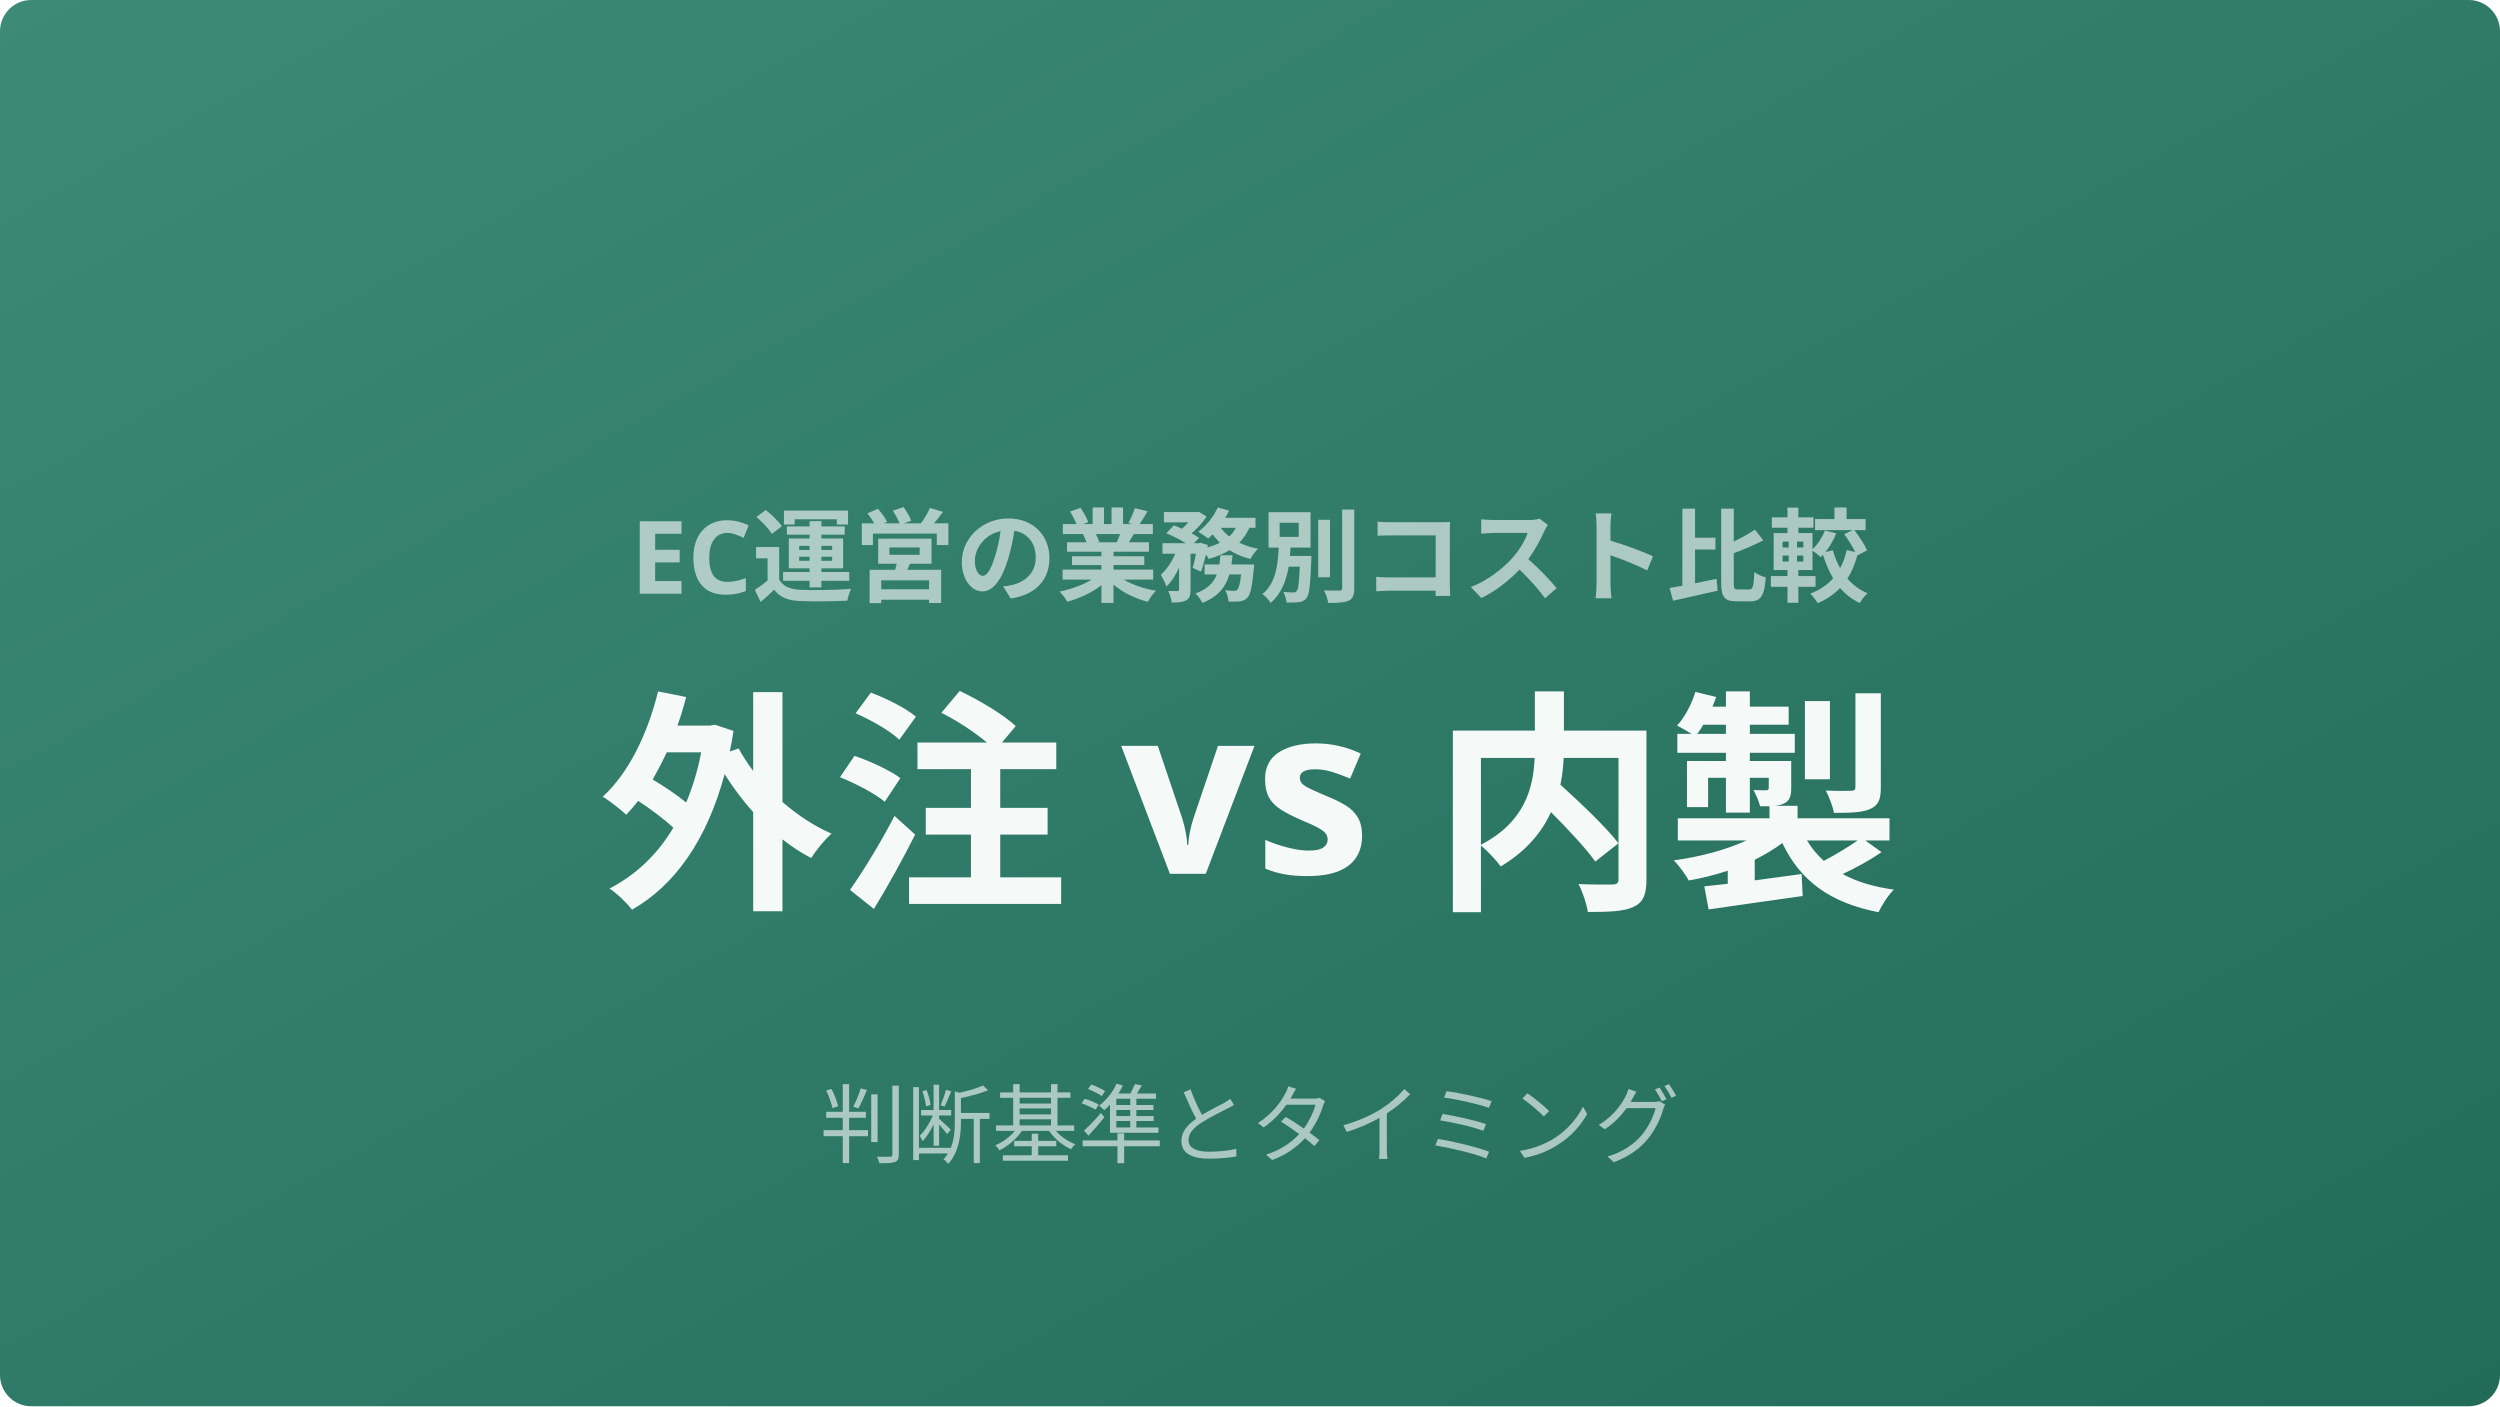
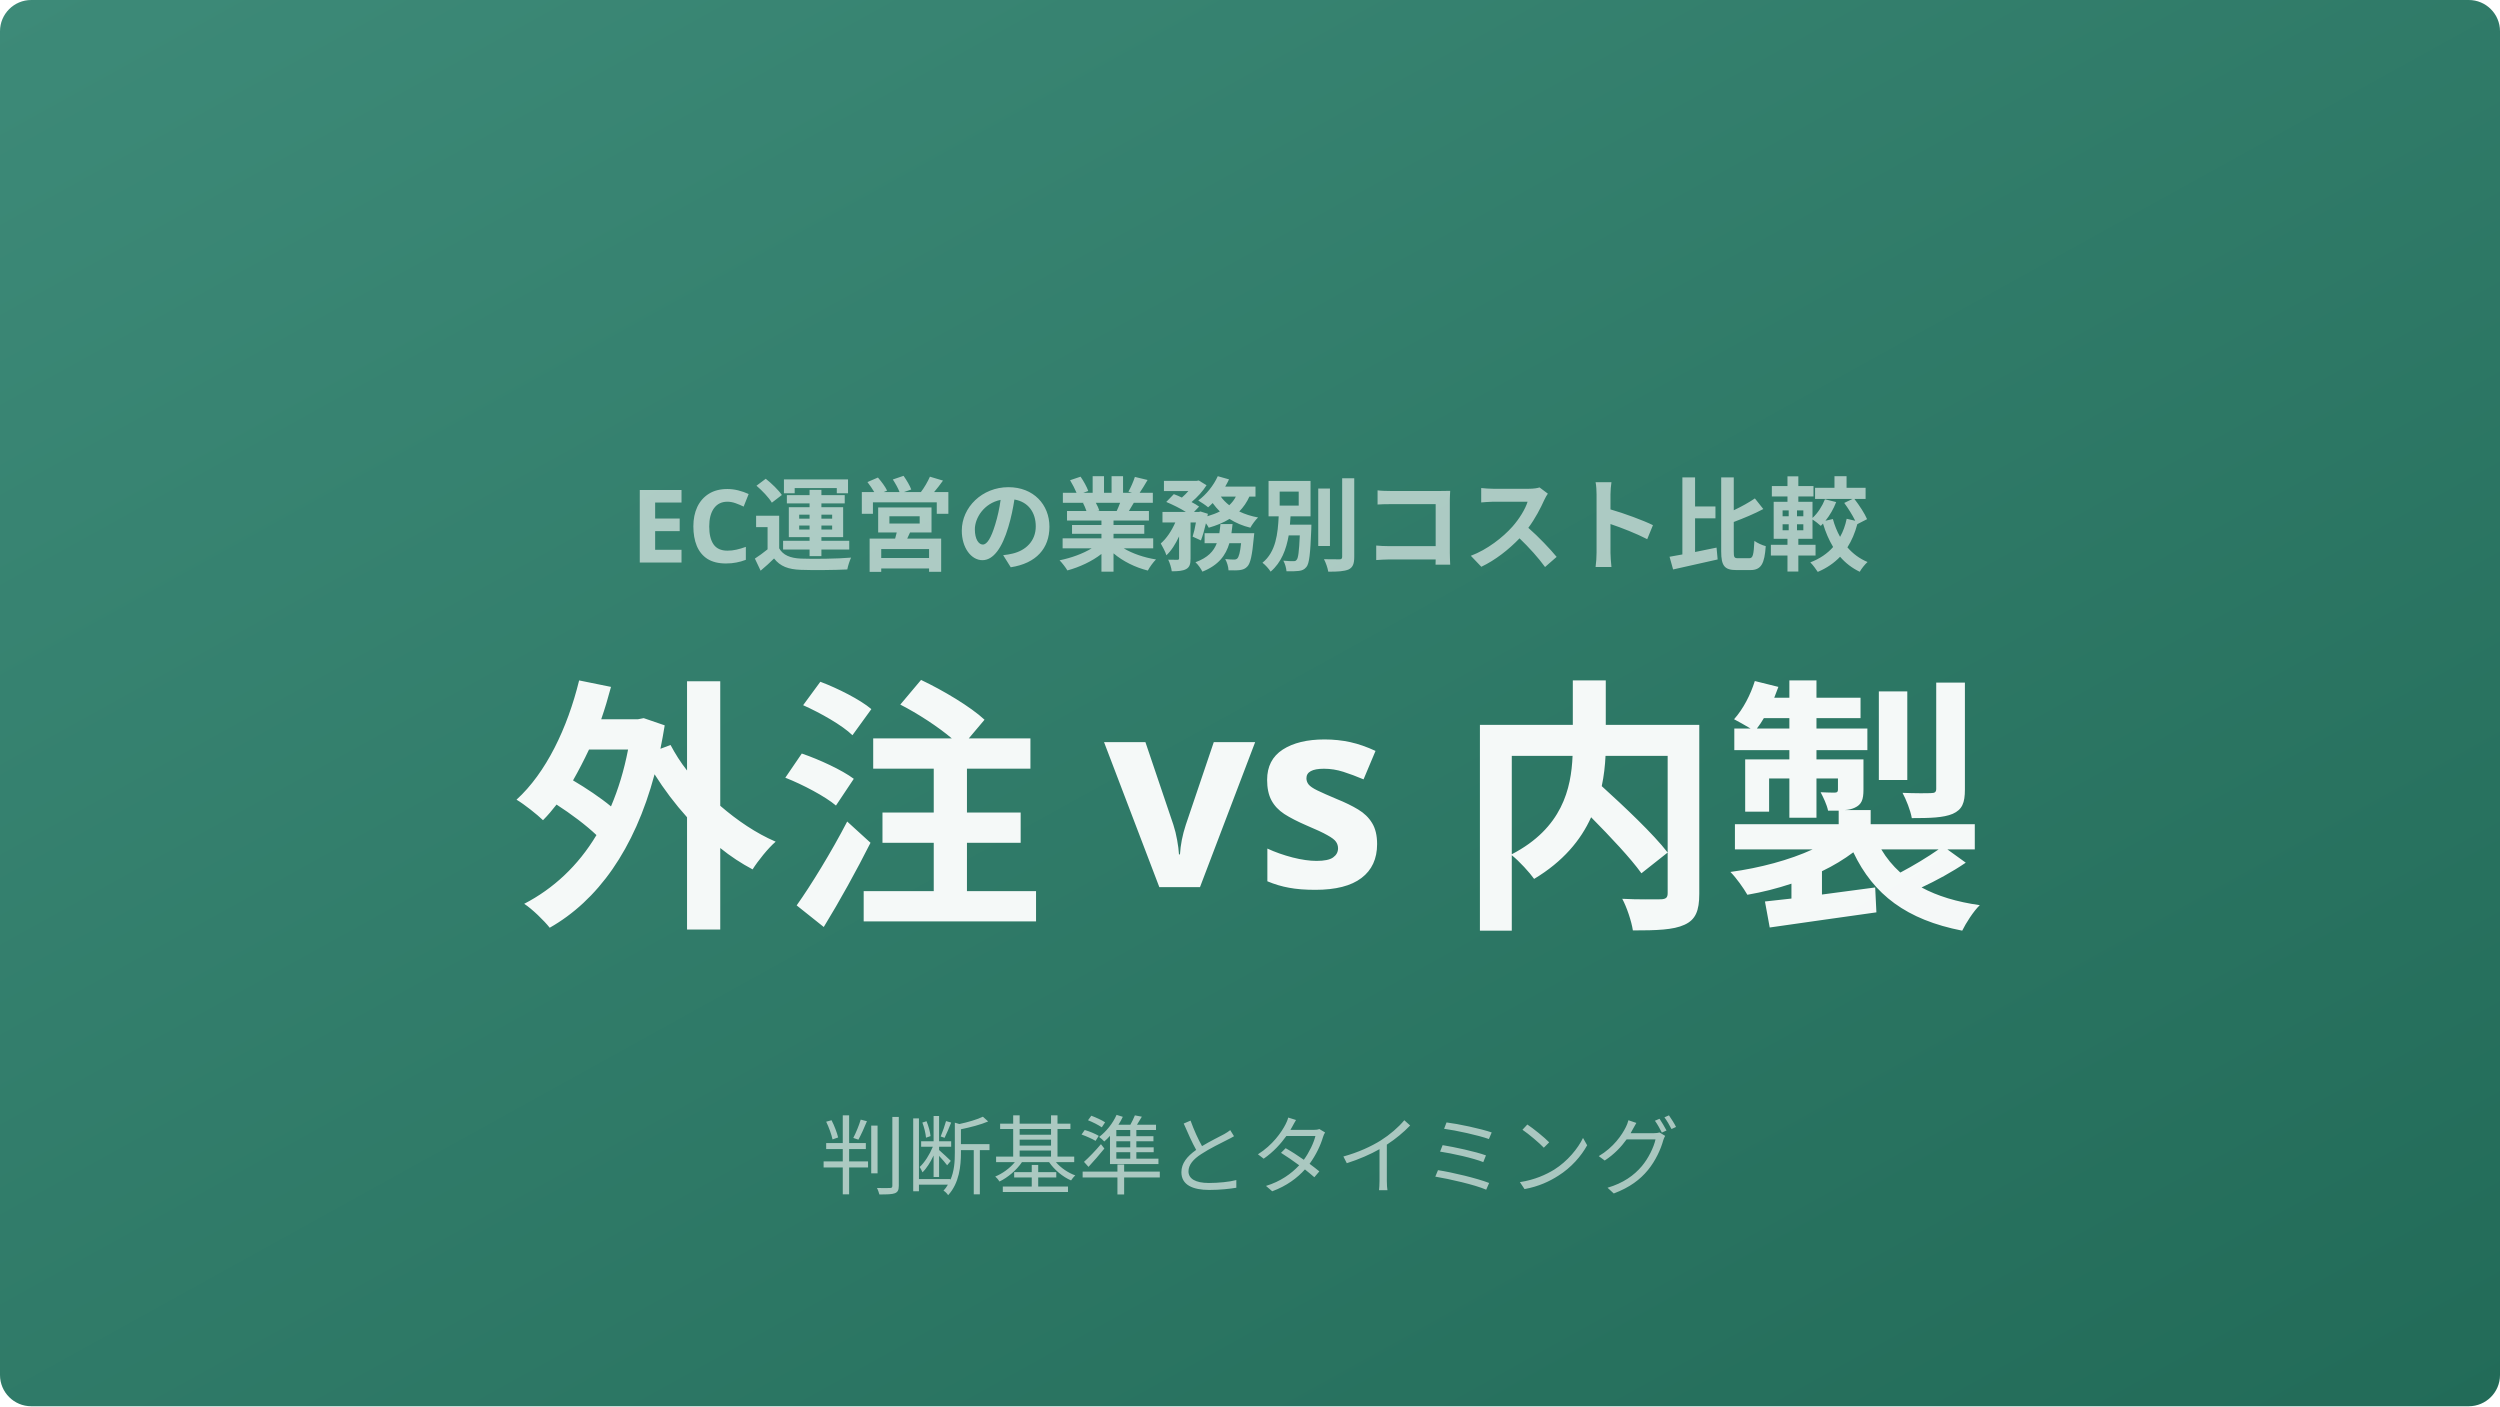
<svg xmlns="http://www.w3.org/2000/svg" viewBox="0 0 320 180" width="320" height="180">
  <defs>
    <linearGradient id="g" x1="0%" y1="0%" x2="100%" y2="100%">
      <stop offset="0%" stop-color="#3d8a78" />
      <stop offset="100%" stop-color="#226b58" />
    </linearGradient>
  </defs>
  <rect width="320" height="180" fill="url(#g)" rx="4" />
-   <text x="160" y="76" text-anchor="middle" fill="rgba(255,255,255,0.6)" font-family="sans-serif" font-size="13" font-weight="600">EC運営の業務別コスト比較</text>
-   <text x="160" y="114" text-anchor="middle" fill="rgba(255,255,255,0.95)" font-family="sans-serif" font-size="30" font-weight="700">外注 vs 内製</text>
-   <text x="160" y="148" text-anchor="middle" fill="rgba(255,255,255,0.6)" font-family="sans-serif" font-size="11">判断基準とタイミング</text>
+   <text x="160" y="72" text-anchor="middle" fill="rgba(255,255,255,0.6)" font-family="sans-serif" font-size="13" font-weight="600">EC運営の業務別コスト比較</text>
+   <text x="160" y="116" text-anchor="middle" fill="rgba(255,255,255,0.95)" font-family="sans-serif" font-size="34" font-weight="700">外注 vs 内製</text>
+   <text x="160" y="152" text-anchor="middle" fill="rgba(255,255,255,0.6)" font-family="sans-serif" font-size="11">判断基準とタイミング</text>
</svg>
